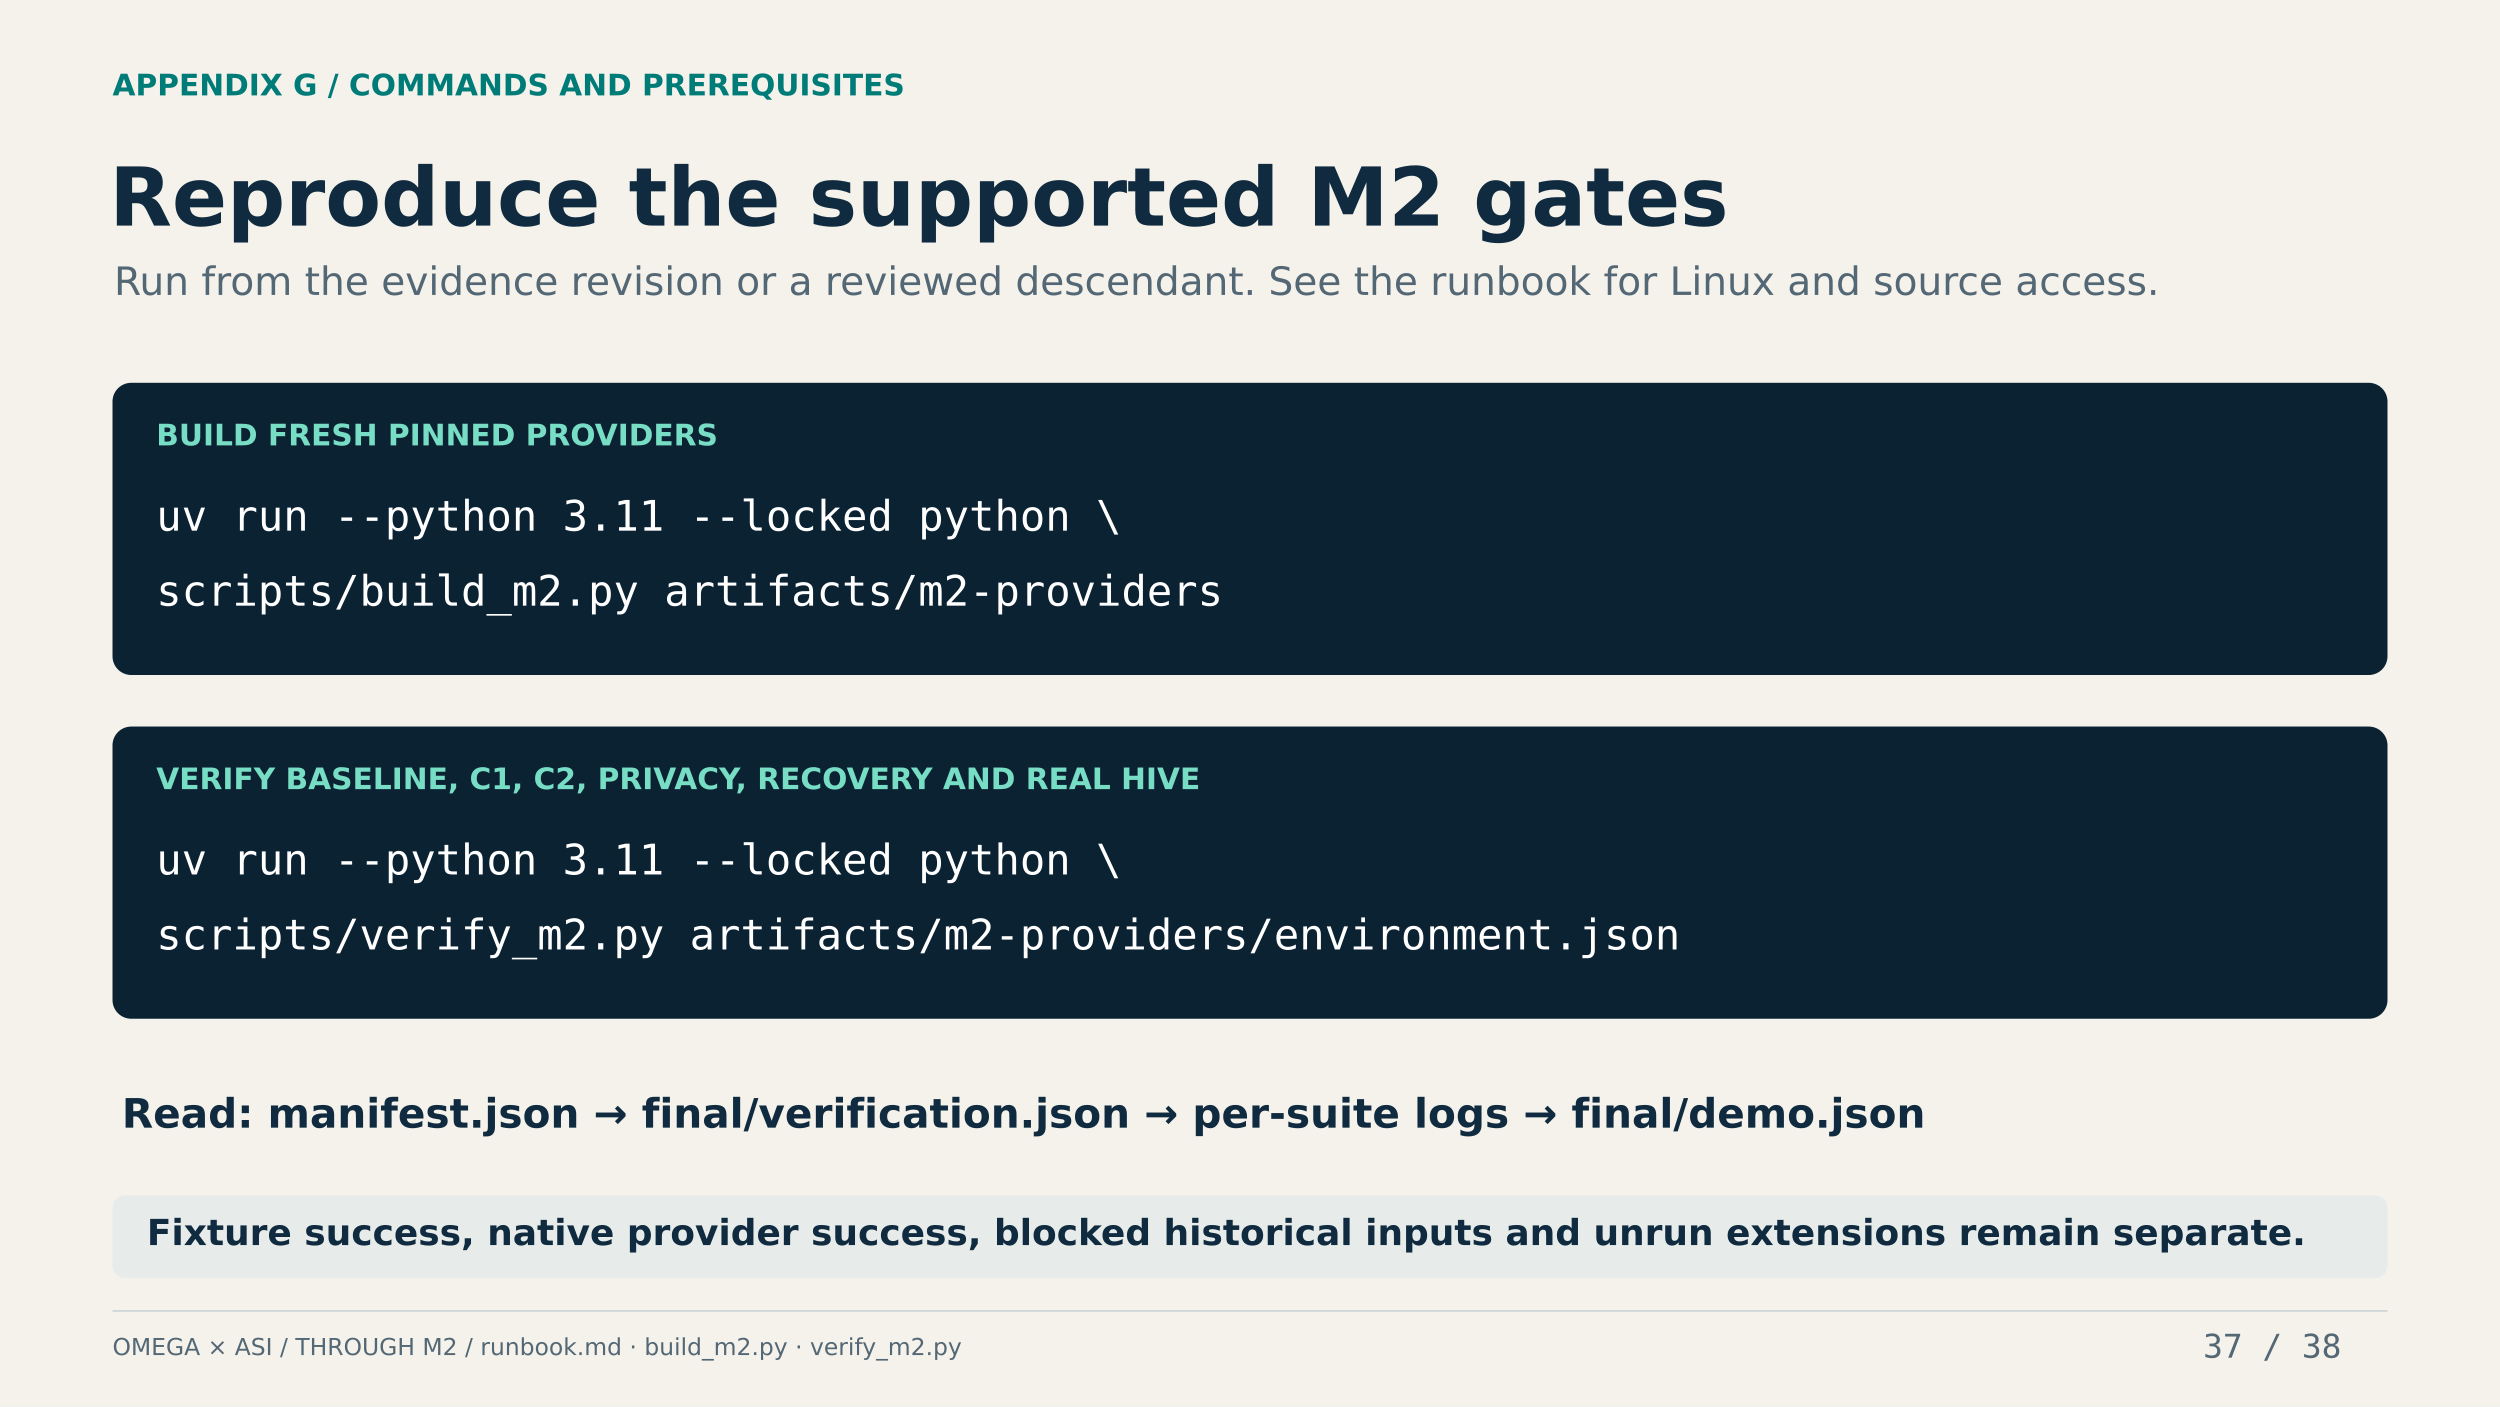
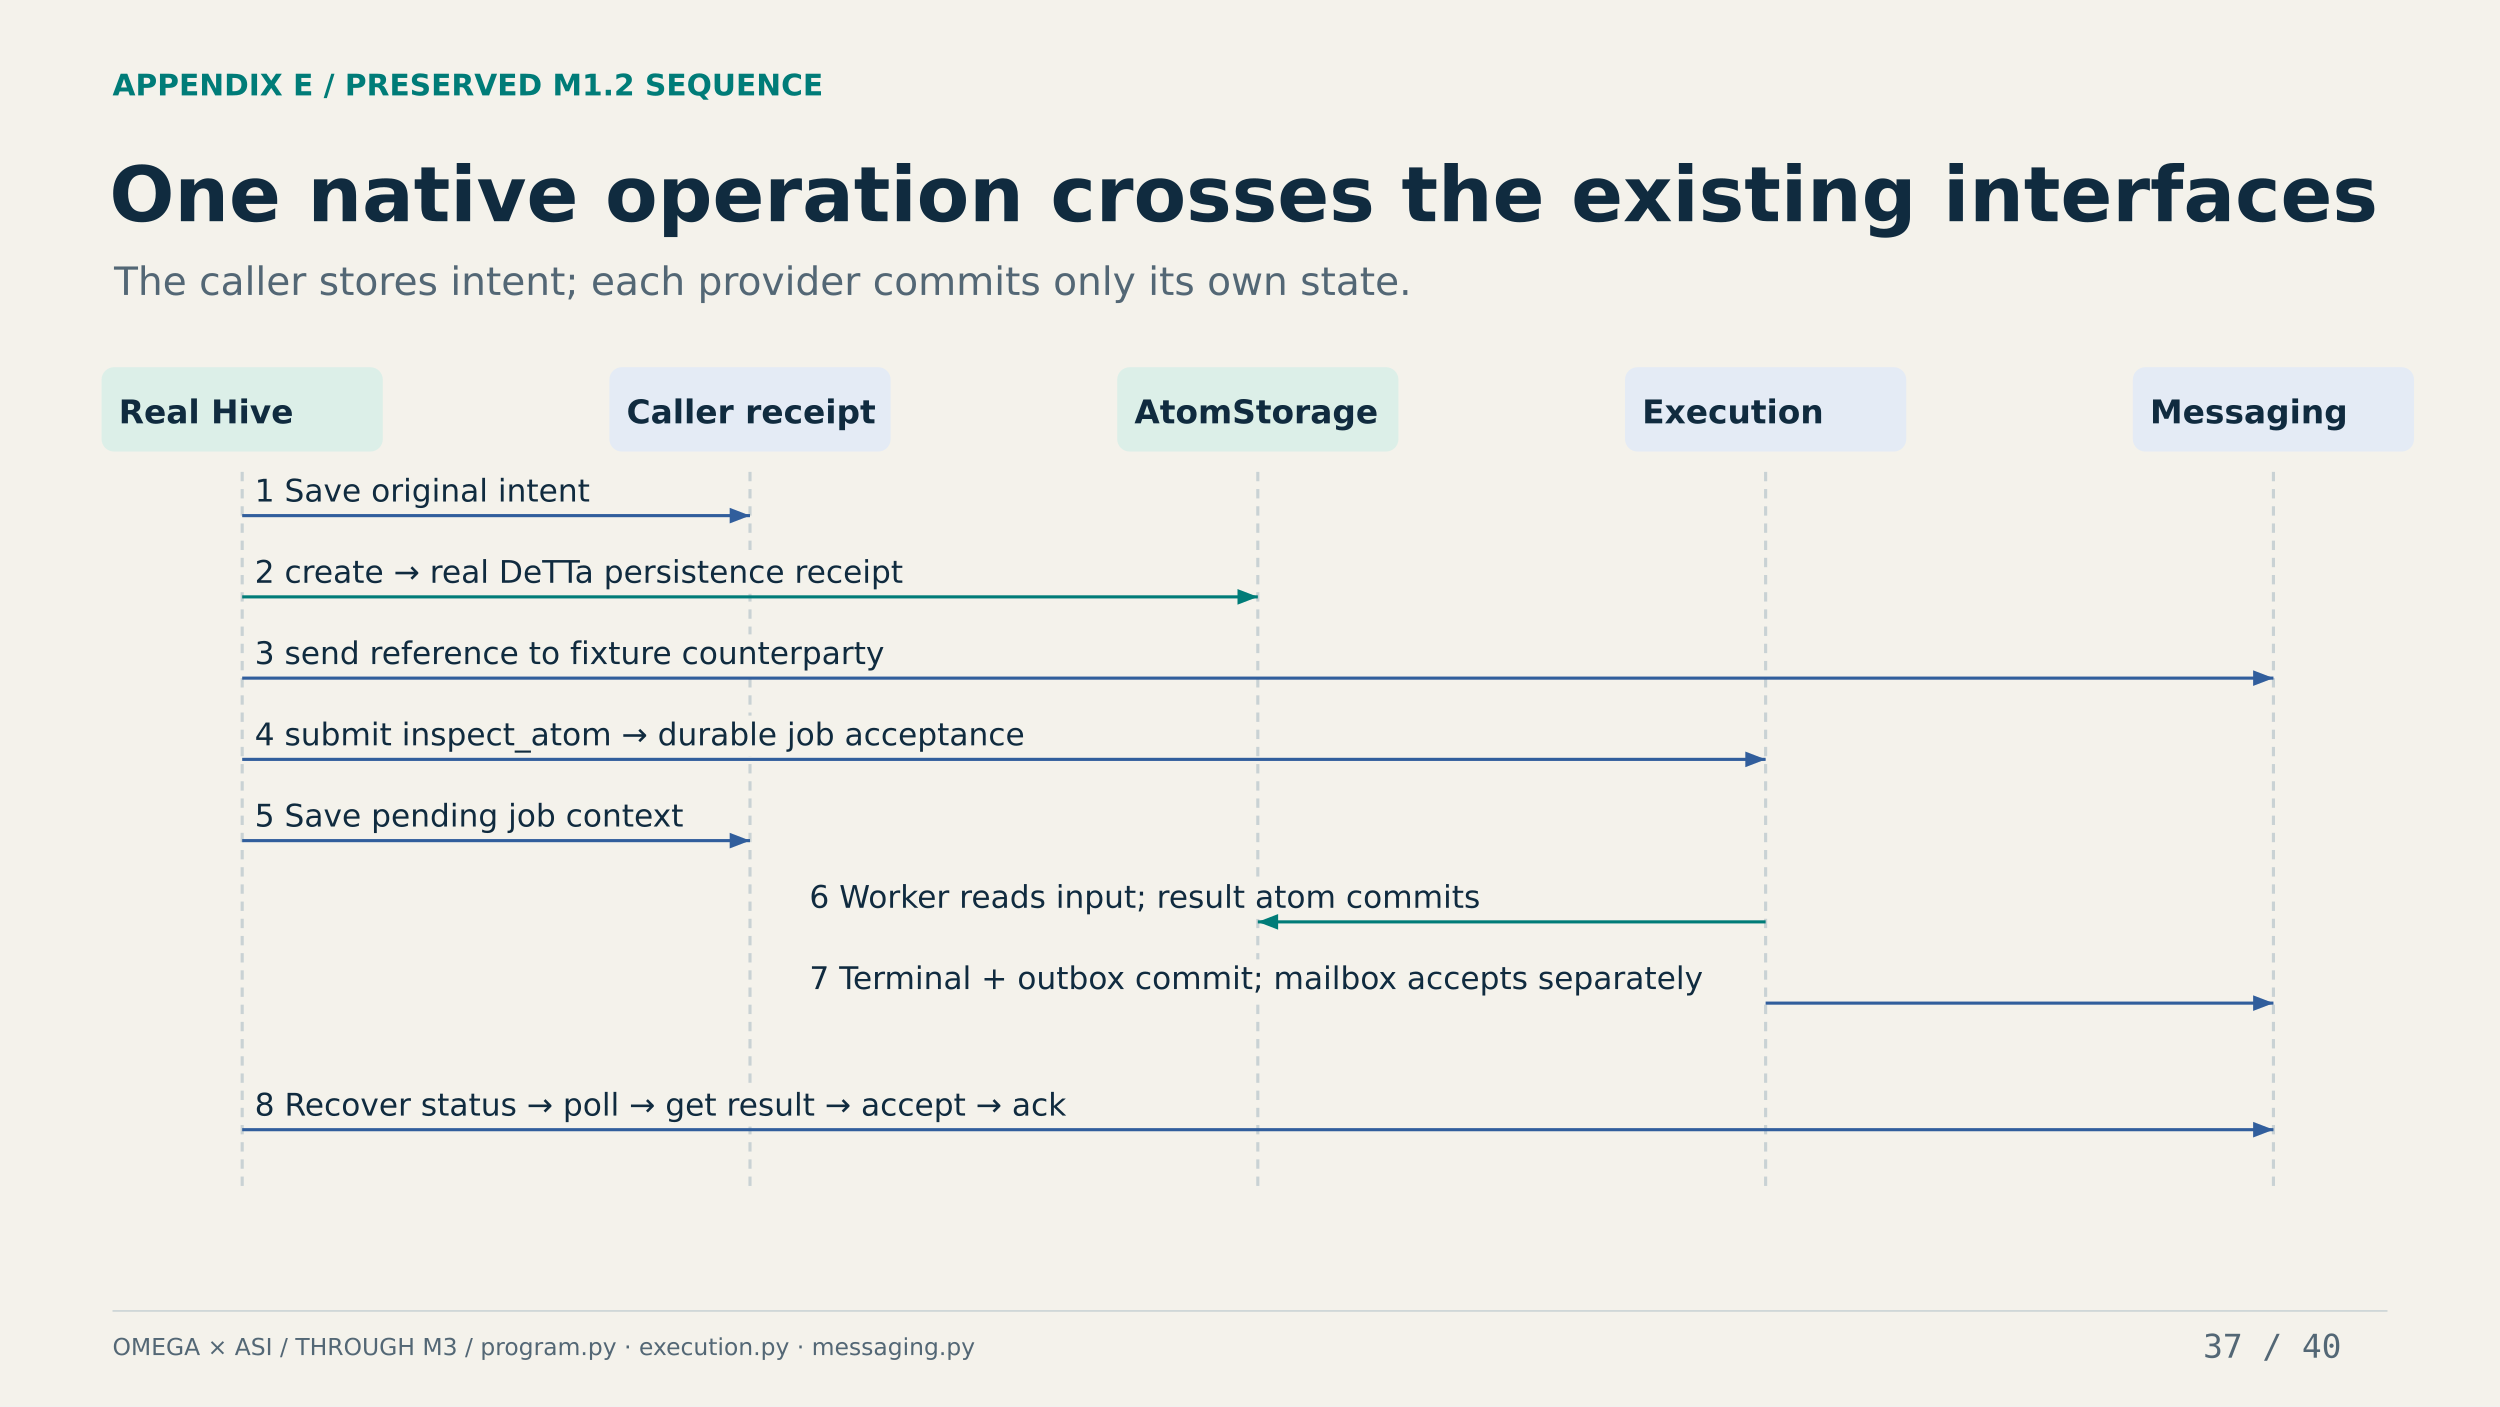
<svg xmlns="http://www.w3.org/2000/svg" width="1600" height="900" viewBox="0 0 1600 900" role="img" aria-labelledby="title desc">
  <rect width="1600" height="900" fill="#F4F2EB" />
-   <text x="72" y="61.05" font-family="DejaVu Sans" font-size="19" font-weight="700" fill="#007C78">APPENDIX G / COMMANDS AND PREREQUISITES</text>
-   <text x="70" y="144.4" font-family="DejaVu Sans" font-size="52" font-weight="700" fill="#102B3F">Reproduce the supported M2 gates</text>
-   <text x="73" y="188.75" font-family="DejaVu Sans" font-size="25" font-weight="400" fill="#536775">Run from the evidence revision or a reviewed descendant. See the runbook for Linux and source access.</text>
-   <rect x="72" y="245" width="1456" height="187" rx="12" fill="#0B2233" />
-   <text x="100" y="285.05" font-family="DejaVu Sans" font-size="19" font-weight="700" fill="#77DDC4">BUILD FRESH PINNED PROVIDERS</text>
-   <text x="100" y="339.65" font-family="DejaVu Sans Mono" font-size="27" font-weight="400" fill="#FFFFFF">uv run --python 3.11 --locked python \</text>
-   <text x="100" y="387.65" font-family="DejaVu Sans Mono" font-size="27" font-weight="400" fill="#FFFFFF">scripts/build_m2.py artifacts/m2-providers</text>
-   <rect x="72" y="465" width="1456" height="187" rx="12" fill="#0B2233" />
-   <text x="100" y="505.05" font-family="DejaVu Sans" font-size="19" font-weight="700" fill="#77DDC4">VERIFY BASELINE, C1, C2, PRIVACY, RECOVERY AND REAL HIVE</text>
-   <text x="100" y="559.65" font-family="DejaVu Sans Mono" font-size="27" font-weight="400" fill="#FFFFFF">uv run --python 3.11 --locked python \</text>
-   <text x="100" y="607.65" font-family="DejaVu Sans Mono" font-size="27" font-weight="400" fill="#FFFFFF">scripts/verify_m2.py artifacts/m2-providers/environment.json</text>
-   <text x="78" y="721.7" font-family="DejaVu Sans" font-size="26" font-weight="700" fill="#102B3F">Read: manifest.json → final/verification.json → per-suite logs → final/demo.json</text>
-   <rect x="72" y="765" width="1456" height="53" rx="8" fill="#E7ECEB" />
-   <text x="94" y="796.85" font-family="DejaVu Sans" font-size="23" font-weight="700" fill="#102B3F">Fixture success, native provider success, blocked historical inputs and unrun extensions remain separate.</text>
+   <text x="72" y="61.05" font-family="DejaVu Sans" font-size="19" font-weight="700" fill="#007C78">APPENDIX E / PRESERVED M1.2 SEQUENCE</text>
+   <text x="70" y="141.55" font-family="DejaVu Sans" font-size="49" font-weight="700" fill="#102B3F">One native operation crosses the existing interfaces</text>
+   <text x="73" y="188.75" font-family="DejaVu Sans" font-size="25" font-weight="400" fill="#536775">The caller stores intent; each provider commits only its own state.</text>
+   <rect x="65" y="235" width="180" height="54" rx="8" fill="#DCEFE8" />
+   <text x="76" y="270.95" font-family="DejaVu Sans" font-size="21" font-weight="700" fill="#102B3F">Real Hive</text>
+   <line x1="155" y1="302" x2="155" y2="760" stroke="#C9D2D4" stroke-width="2" stroke-dasharray="6 5" />
+   <rect x="390" y="235" width="180" height="54" rx="8" fill="#E4EBF5" />
+   <text x="401" y="270.95" font-family="DejaVu Sans" font-size="21" font-weight="700" fill="#102B3F">Caller receipt</text>
+   <line x1="480" y1="302" x2="480" y2="760" stroke="#C9D2D4" stroke-width="2" stroke-dasharray="6 5" />
+   <rect x="715" y="235" width="180" height="54" rx="8" fill="#DCEFE8" />
+   <text x="726" y="270.95" font-family="DejaVu Sans" font-size="21" font-weight="700" fill="#102B3F">AtomStorage</text>
+   <line x1="805" y1="302" x2="805" y2="760" stroke="#C9D2D4" stroke-width="2" stroke-dasharray="6 5" />
+   <rect x="1040" y="235" width="180" height="54" rx="8" fill="#E4EBF5" />
+   <text x="1051" y="270.95" font-family="DejaVu Sans" font-size="21" font-weight="700" fill="#102B3F">Execution</text>
+   <line x1="1130" y1="302" x2="1130" y2="760" stroke="#C9D2D4" stroke-width="2" stroke-dasharray="6 5" />
+   <rect x="1365" y="235" width="180" height="54" rx="8" fill="#E4EBF5" />
+   <text x="1376" y="270.95" font-family="DejaVu Sans" font-size="21" font-weight="700" fill="#102B3F">Messaging</text>
+   <line x1="1455" y1="302" x2="1455" y2="760" stroke="#C9D2D4" stroke-width="2" stroke-dasharray="6 5" />
+   <rect x="159" y="302" width="232.898" height="26" rx="0" fill="#F4F2EB" />
+   <text x="163" y="321.0" font-family="DejaVu Sans" font-size="20" font-weight="400" fill="#102B3F">1 Save original intent</text>
+   <line x1="155" y1="330" x2="480" y2="330" stroke="#315E9C" stroke-width="2" />
+   <polygon points="480,330 467.0,325.0 467.0,335.0" fill="#315E9C" />
+   <rect x="159" y="354" width="438.309" height="26" rx="0" fill="#F4F2EB" />
+   <text x="163" y="373.0" font-family="DejaVu Sans" font-size="20" font-weight="400" fill="#102B3F">2 create → real DeTTa persistence receipt</text>
+   <line x1="155" y1="382" x2="805" y2="382" stroke="#007C78" stroke-width="2" />
+   <polygon points="805,382 792.0,377.0 792.0,387.0" fill="#007C78" />
+   <rect x="159" y="406" width="422.703" height="26" rx="0" fill="#F4F2EB" />
+   <text x="163" y="425.0" font-family="DejaVu Sans" font-size="20" font-weight="400" fill="#102B3F">3 send reference to fixture counterparty</text>
+   <line x1="155" y1="434" x2="1455" y2="434" stroke="#315E9C" stroke-width="2" />
+   <polygon points="1455,434 1442.0,429.0 1442.0,439.0" fill="#315E9C" />
+   <rect x="159" y="458" width="511.18" height="26" rx="0" fill="#F4F2EB" />
+   <text x="163" y="477.0" font-family="DejaVu Sans" font-size="20" font-weight="400" fill="#102B3F">4 submit inspect_atom → durable job acceptance</text>
+   <line x1="155" y1="486" x2="1130" y2="486" stroke="#315E9C" stroke-width="2" />
+   <polygon points="1130,486 1117.0,481.0 1117.0,491.0" fill="#315E9C" />
+   <rect x="159" y="510" width="293.123" height="26" rx="0" fill="#F4F2EB" />
+   <text x="163" y="529.0" font-family="DejaVu Sans" font-size="20" font-weight="400" fill="#102B3F">5 Save pending job context</text>
+   <line x1="155" y1="538" x2="480" y2="538" stroke="#315E9C" stroke-width="2" />
+   <polygon points="480,538 467.0,533.0 467.0,543.0" fill="#315E9C" />
+   <rect x="514" y="562" width="450.506" height="26" rx="0" fill="#F4F2EB" />
+   <text x="518" y="581.0" font-family="DejaVu Sans" font-size="20" font-weight="400" fill="#102B3F">6 Worker reads input; result atom commits</text>
+   <line x1="1130" y1="590" x2="805" y2="590" stroke="#007C78" stroke-width="2" />
+   <polygon points="805,590 818.0,595.0 818.0,585.0" fill="#007C78" />
+   <rect x="514" y="614" width="595.291" height="26" rx="0" fill="#F4F2EB" />
+   <text x="518" y="633.0" font-family="DejaVu Sans" font-size="20" font-weight="400" fill="#102B3F">7 Terminal + outbox commit; mailbox accepts separately</text>
+   <line x1="1130" y1="642" x2="1455" y2="642" stroke="#315E9C" stroke-width="2" />
+   <polygon points="1455,642 1442.0,637.0 1442.0,647.0" fill="#315E9C" />
+   <rect x="159" y="695" width="539.129" height="26" rx="0" fill="#F4F2EB" />
+   <text x="163" y="714.0" font-family="DejaVu Sans" font-size="20" font-weight="400" fill="#102B3F">8 Recover status → poll → get result → accept → ack</text>
+   <line x1="155" y1="723" x2="1455" y2="723" stroke="#315E9C" stroke-width="2" />
+   <polygon points="1455,723 1442.0,718.0 1442.0,728.0" fill="#315E9C" />
  <line x1="72" y1="839" x2="1528" y2="839" stroke="#C9D2D4" stroke-width="1" />
-   <text x="72" y="867.25" font-family="DejaVu Sans" font-size="15" font-weight="400" fill="#536775">OMEGA × ASI / THROUGH M2 / runbook.md · build_m2.py · verify_m2.py</text>
-   <text x="1410" y="868.95" font-family="DejaVu Sans Mono" font-size="21" font-weight="400" fill="#536775">37 / 38</text>
+   <text x="72" y="867.25" font-family="DejaVu Sans" font-size="15" font-weight="400" fill="#536775">OMEGA × ASI / THROUGH M3 / program.py · execution.py · messaging.py</text>
+   <text x="1410" y="868.95" font-family="DejaVu Sans Mono" font-size="21" font-weight="400" fill="#536775">37 / 40</text>
</svg>
